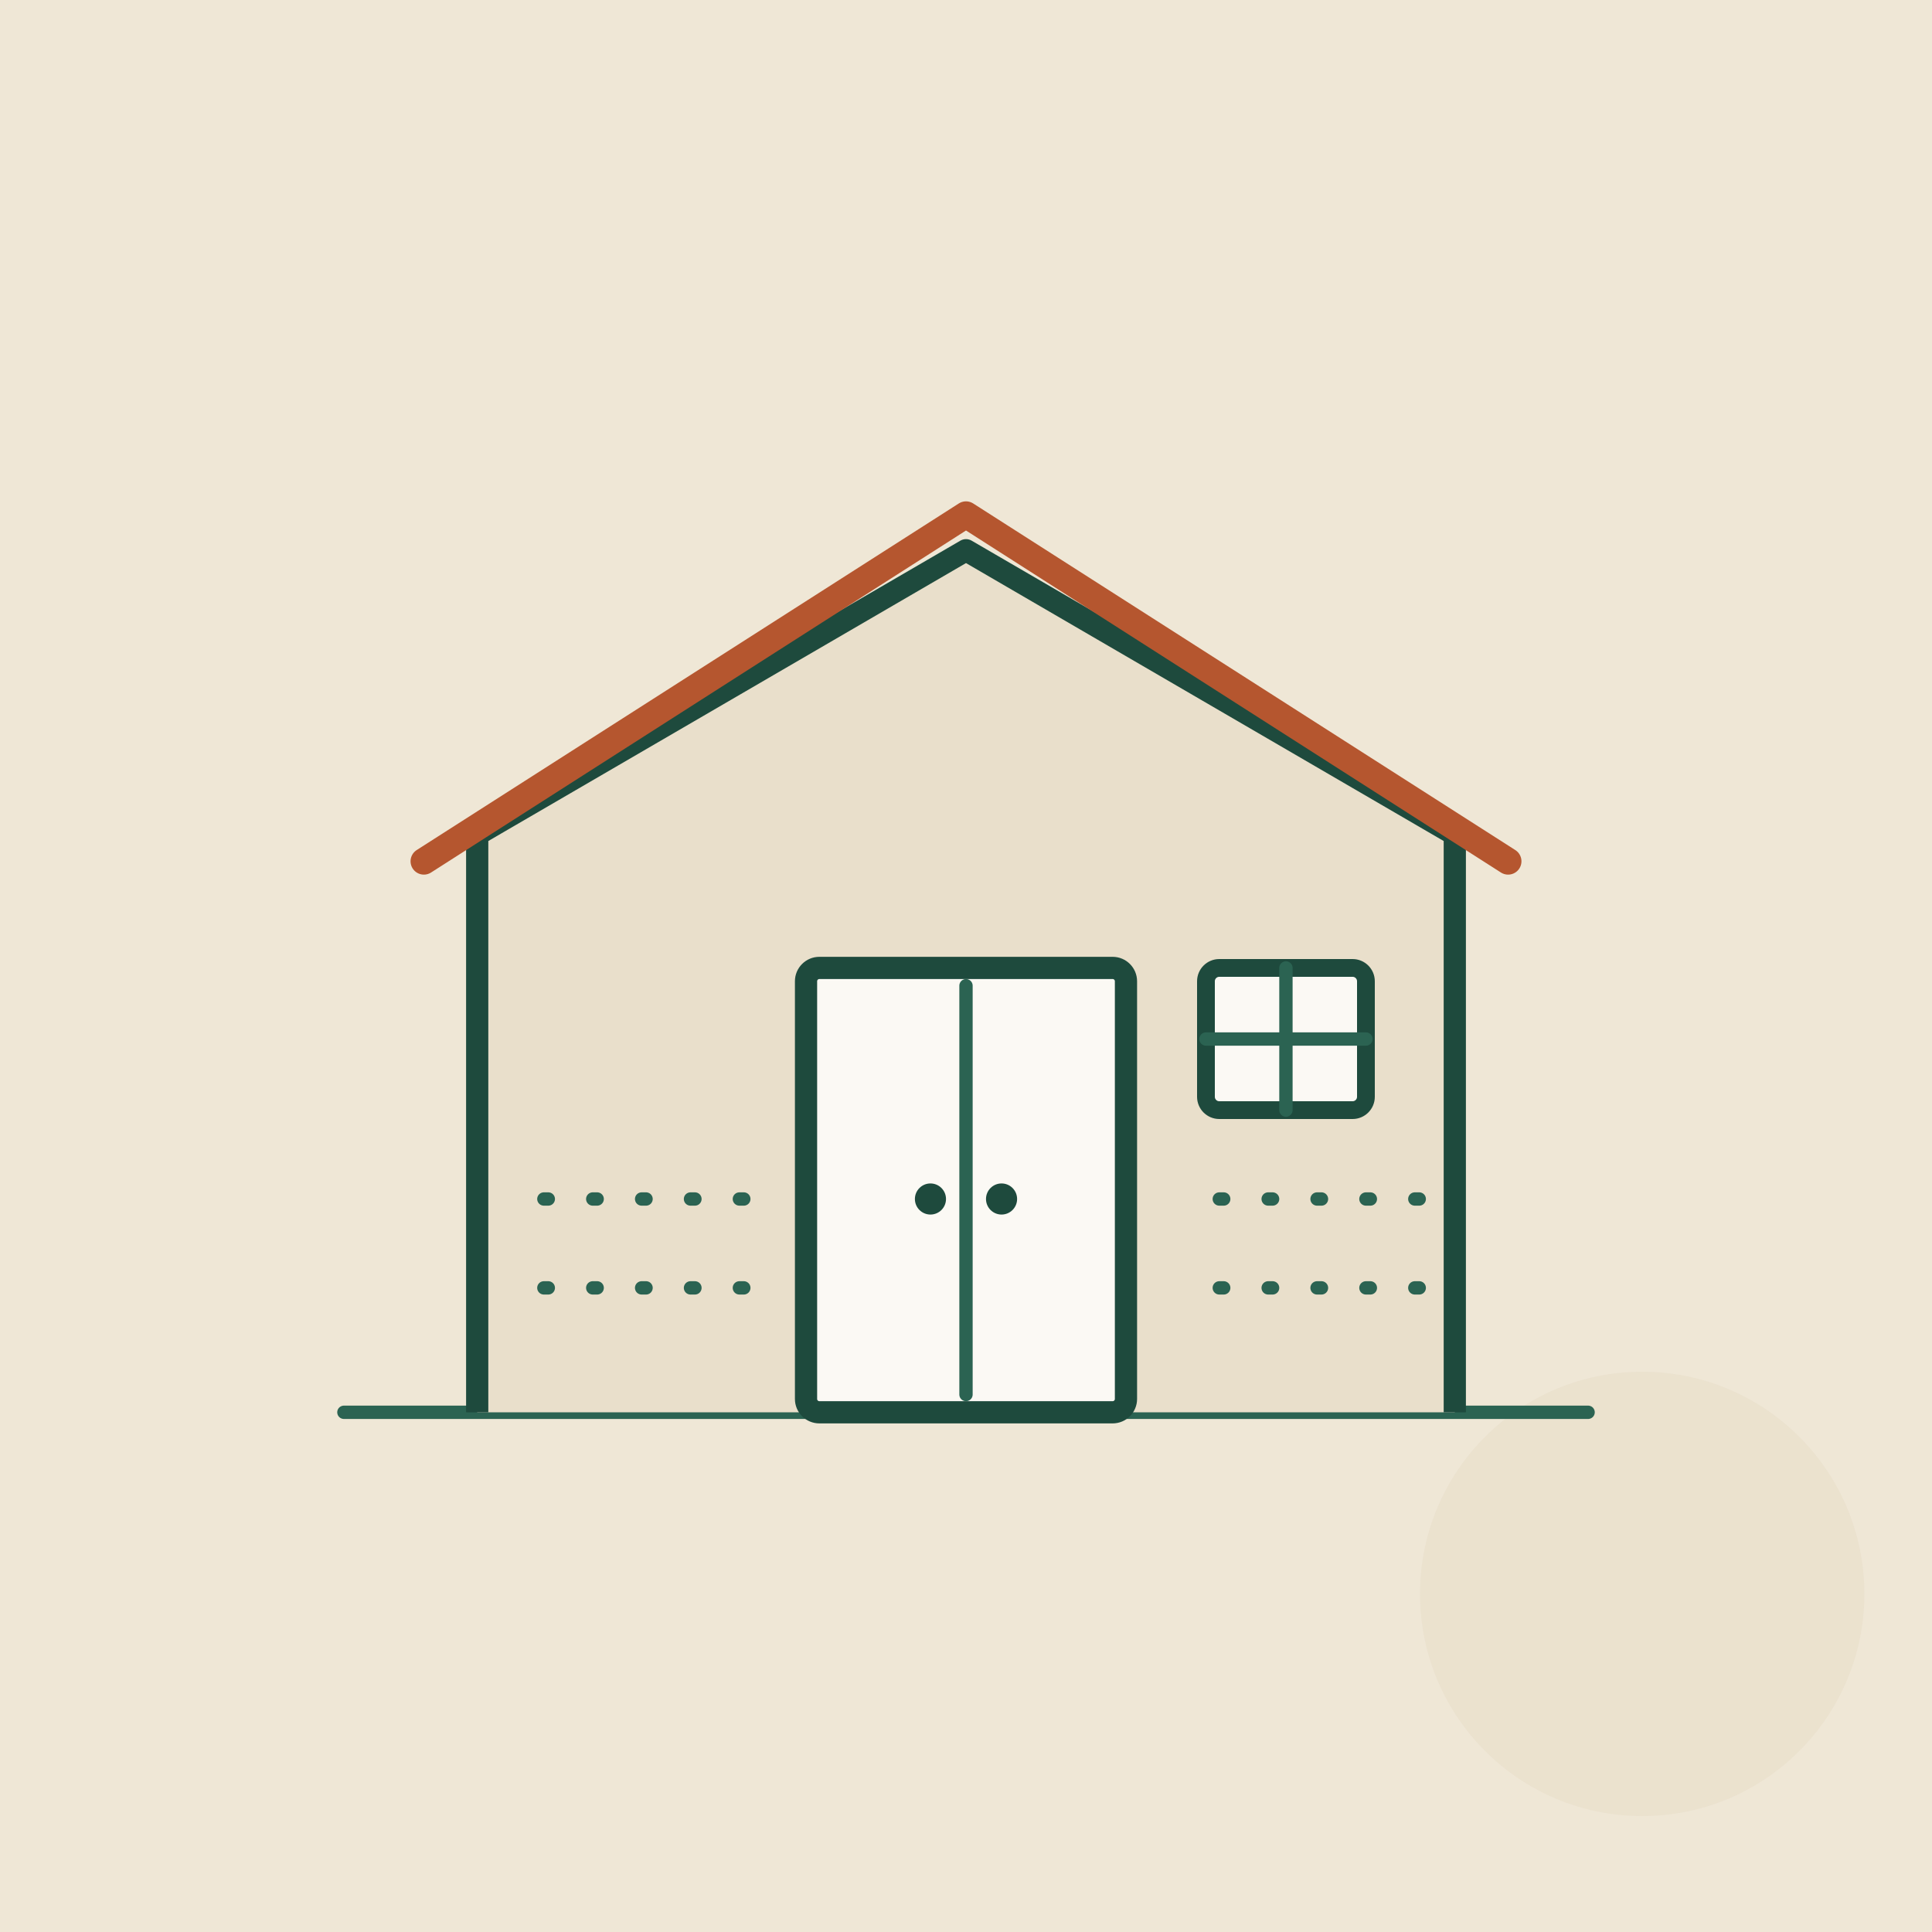
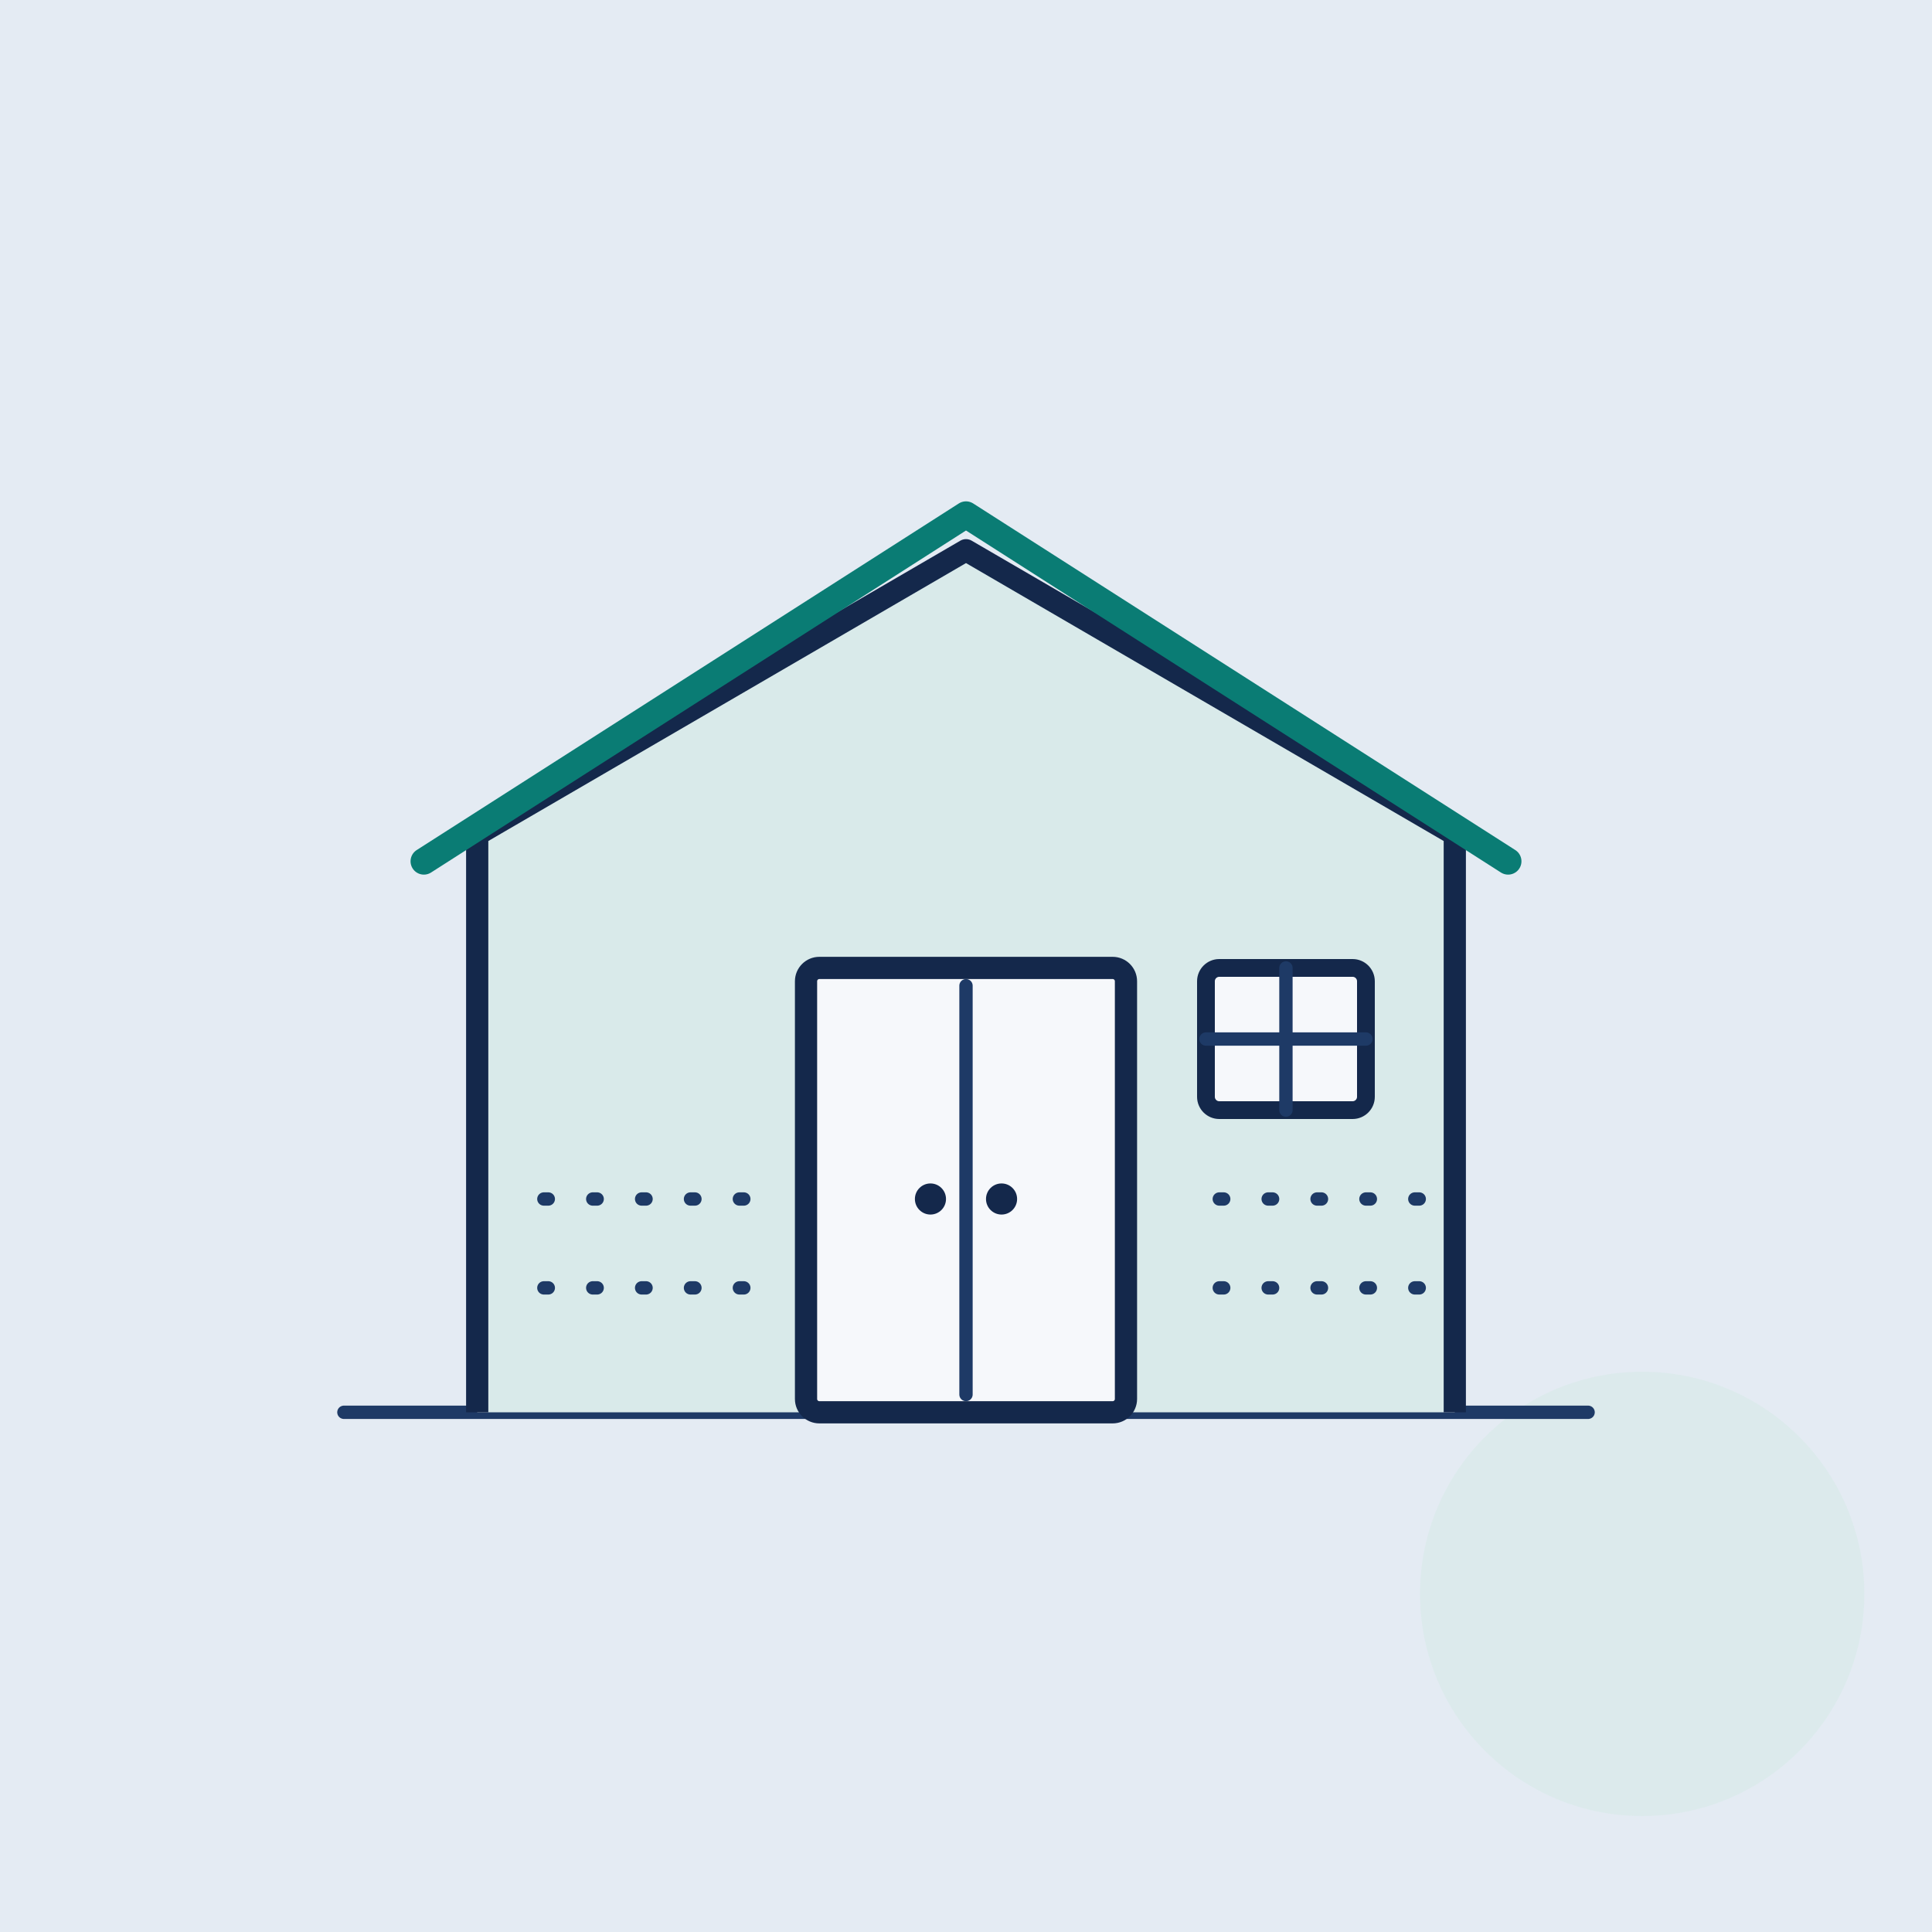
<svg xmlns="http://www.w3.org/2000/svg" viewBox="0 0 400 400" width="400" height="400" role="img" aria-label="Garden shed illustration, photo coming soon">
-   <rect width="400" height="400" fill="#EFE7D6" />
-   <circle cx="340" cy="330" r="46" fill="#E9DFCB" opacity=".7" />
+   <rect width="400" height="400" fill="#E4EBF3" />
+   <circle cx="340" cy="330" r="46" fill="#D9EAEA" opacity=".7" />
  <g transform="translate(400 0) scale(-1 1) translate(200 205) scale(0.92) translate(-200 -205)">
-     <path d="M60 300 H340" fill="none" stroke="#2B6352" stroke-width="3" stroke-linecap="round" stroke-linejoin="round" />
-     <path d="M90 300 V170 L200 106 L310 170 V300" fill="#E9DFCB" stroke="#1E4A3D" stroke-width="5" stroke-linejoin="round" />
-     <path d="M78 176 L200 98 L322 176" stroke="#B5562F" stroke-width="6" stroke-linecap="round" stroke-linejoin="round" fill="none" />
-     <rect x="164" y="200" width="72" height="100" rx="3" fill="#FBF9F4" stroke="#1E4A3D" stroke-width="5" />
-     <path d="M200 204 V296" fill="none" stroke="#2B6352" stroke-width="3" stroke-linecap="round" stroke-linejoin="round" />
-     <circle cx="192" cy="252" r="3.5" fill="#1E4A3D" />
-     <circle cx="208" cy="252" r="3.5" fill="#1E4A3D" />
-     <rect x="110" y="200" width="36" height="32" rx="3" fill="#FBF9F4" stroke="#1E4A3D" stroke-width="4" />
-     <path d="M128 200 v32 M110 216 h36" fill="none" stroke="#2B6352" stroke-width="3" stroke-linecap="round" stroke-linejoin="round" />
-     <path d="M98 252 H150 M98 272 H150 M250 252 H302 M250 272 H302" fill="none" stroke="#2B6352" stroke-width="3" stroke-linecap="round" stroke-linejoin="round" stroke-dasharray="1 10" />
+     <path d="M60 300 H340" fill="none" stroke="#1E3A66" stroke-width="3" stroke-linecap="round" stroke-linejoin="round" />
+     <path d="M90 300 V170 L200 106 L310 170 V300" fill="#D9EAEA" stroke="#14284B" stroke-width="5" stroke-linejoin="round" />
+     <path d="M78 176 L200 98 L322 176" stroke="#0A7C74" stroke-width="6" stroke-linecap="round" stroke-linejoin="round" fill="none" />
+     <rect x="164" y="200" width="72" height="100" rx="3" fill="#F6F8FB" stroke="#14284B" stroke-width="5" />
+     <path d="M200 204 V296" fill="none" stroke="#1E3A66" stroke-width="3" stroke-linecap="round" stroke-linejoin="round" />
+     <circle cx="192" cy="252" r="3.5" fill="#14284B" />
+     <circle cx="208" cy="252" r="3.5" fill="#14284B" />
+     <rect x="110" y="200" width="36" height="32" rx="3" fill="#F6F8FB" stroke="#14284B" stroke-width="4" />
+     <path d="M128 200 v32 M110 216 h36" fill="none" stroke="#1E3A66" stroke-width="3" stroke-linecap="round" stroke-linejoin="round" />
+     <path d="M98 252 H150 M98 272 H150 M250 252 H302 M250 272 H302" fill="none" stroke="#1E3A66" stroke-width="3" stroke-linecap="round" stroke-linejoin="round" stroke-dasharray="1 10" />
  </g>
</svg>
